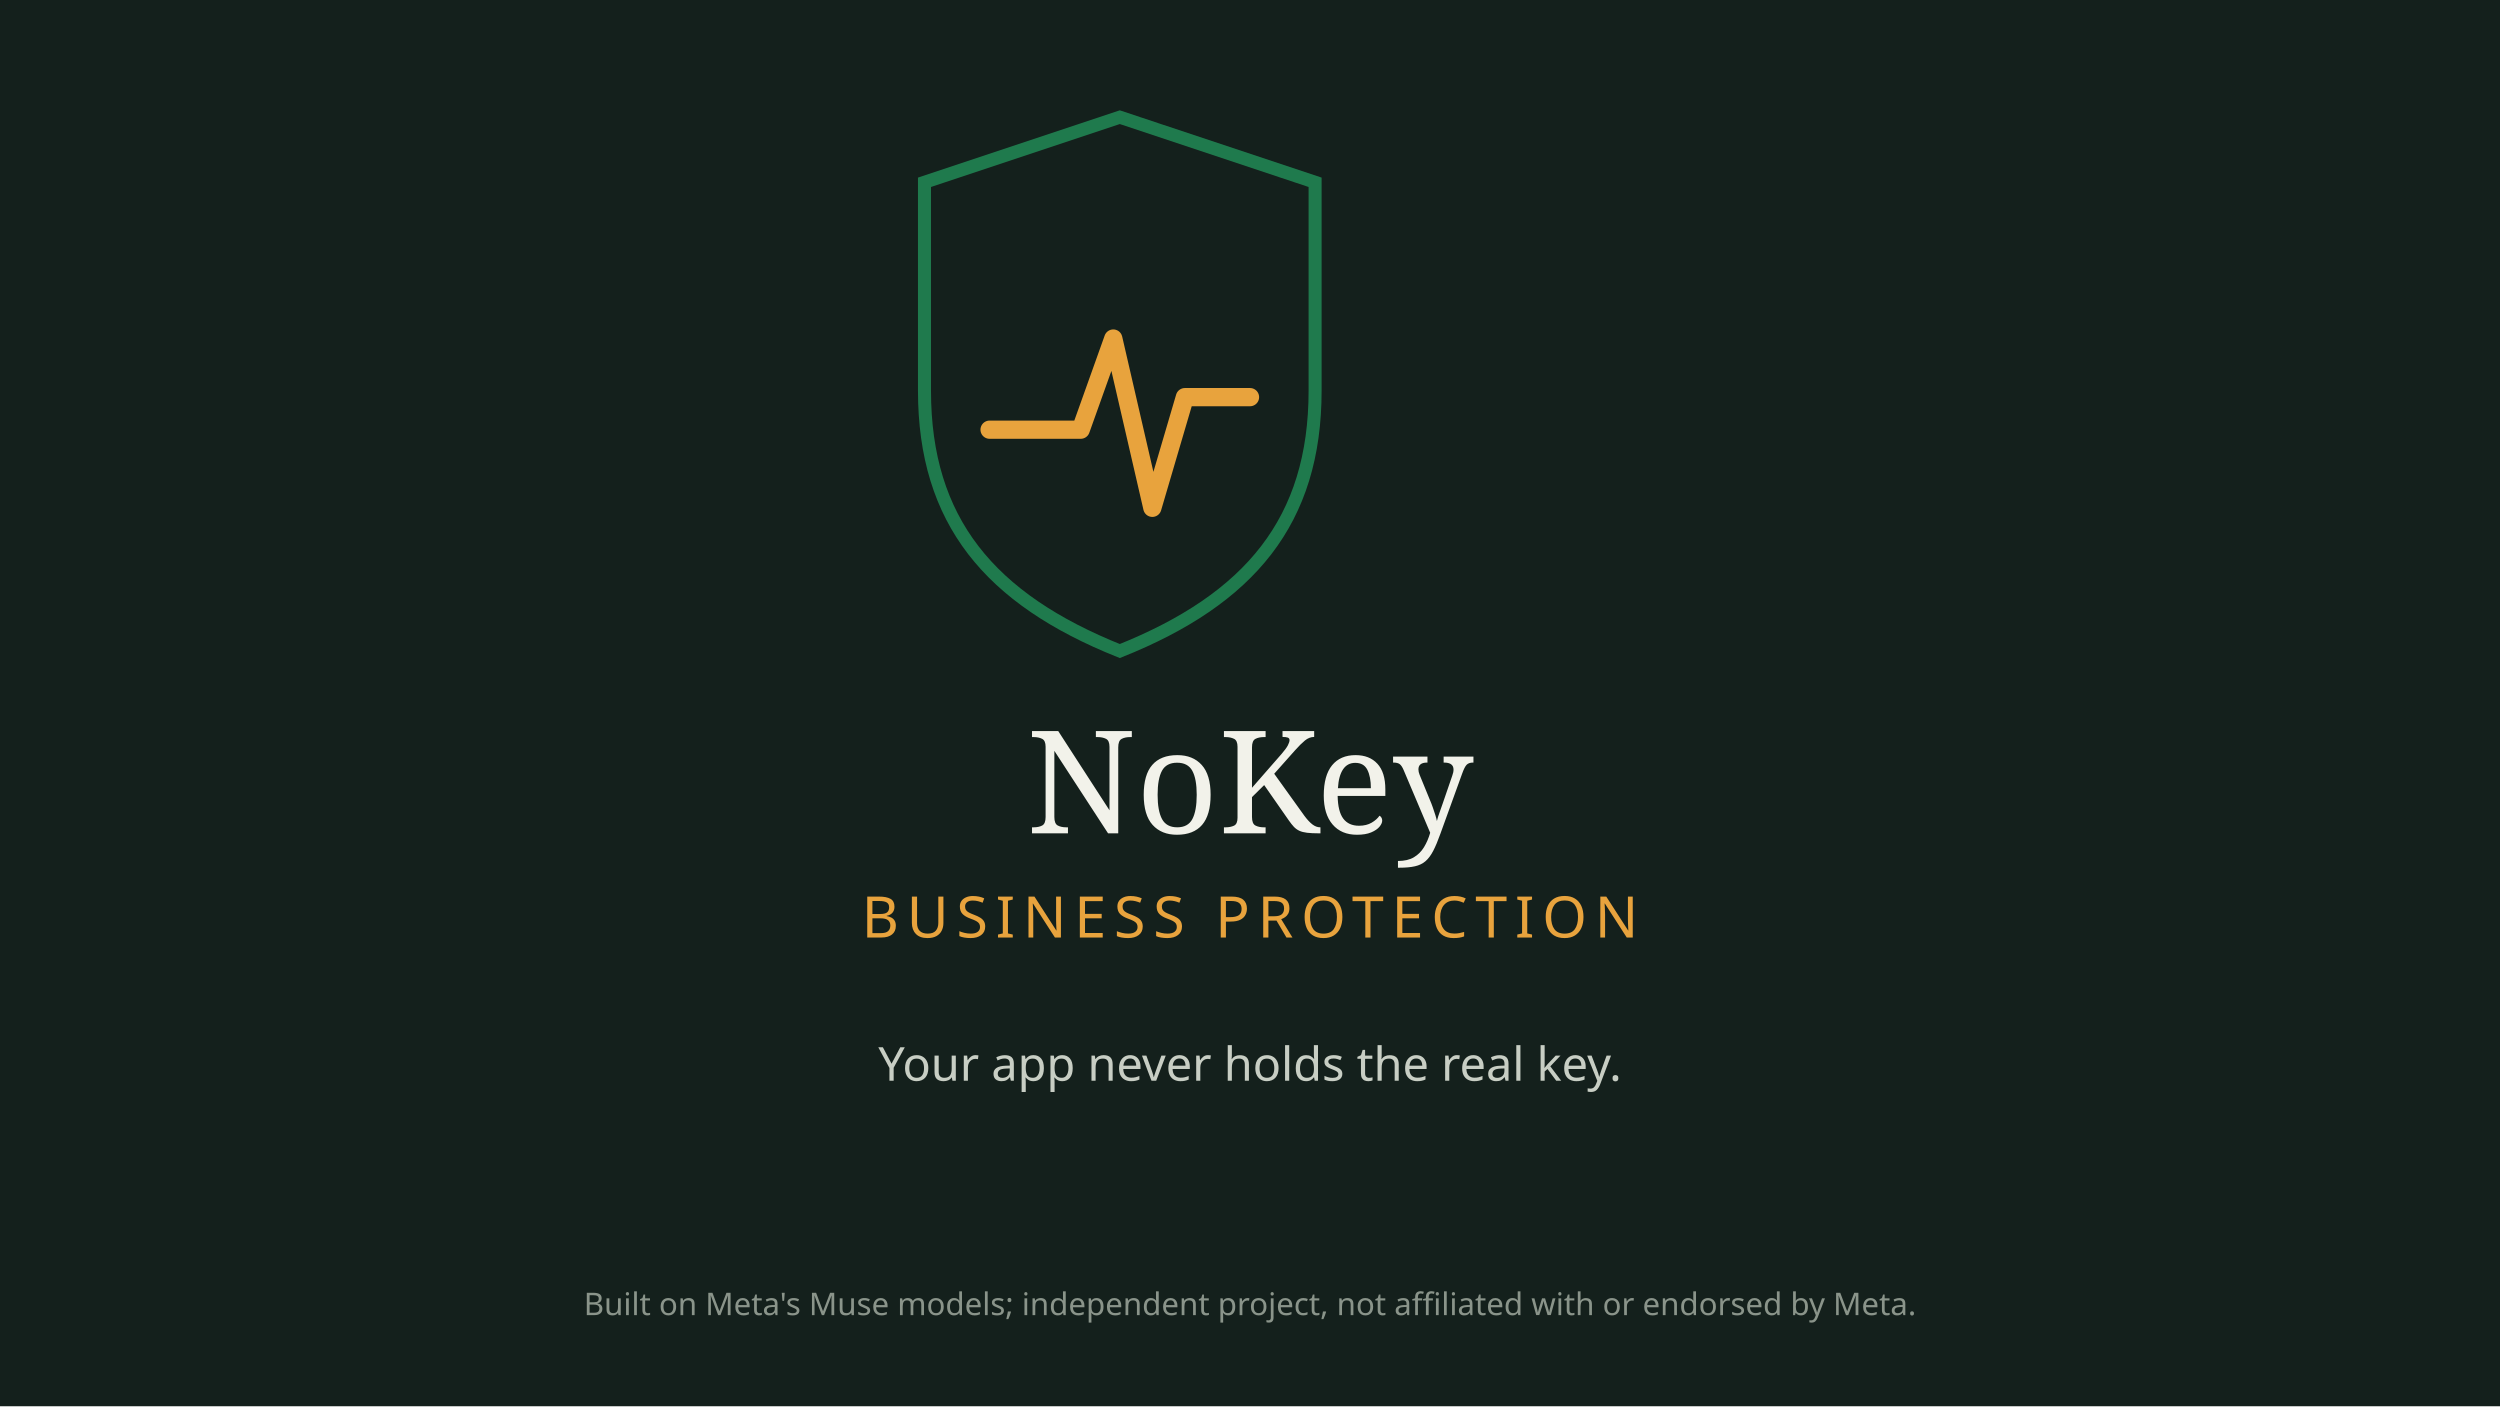
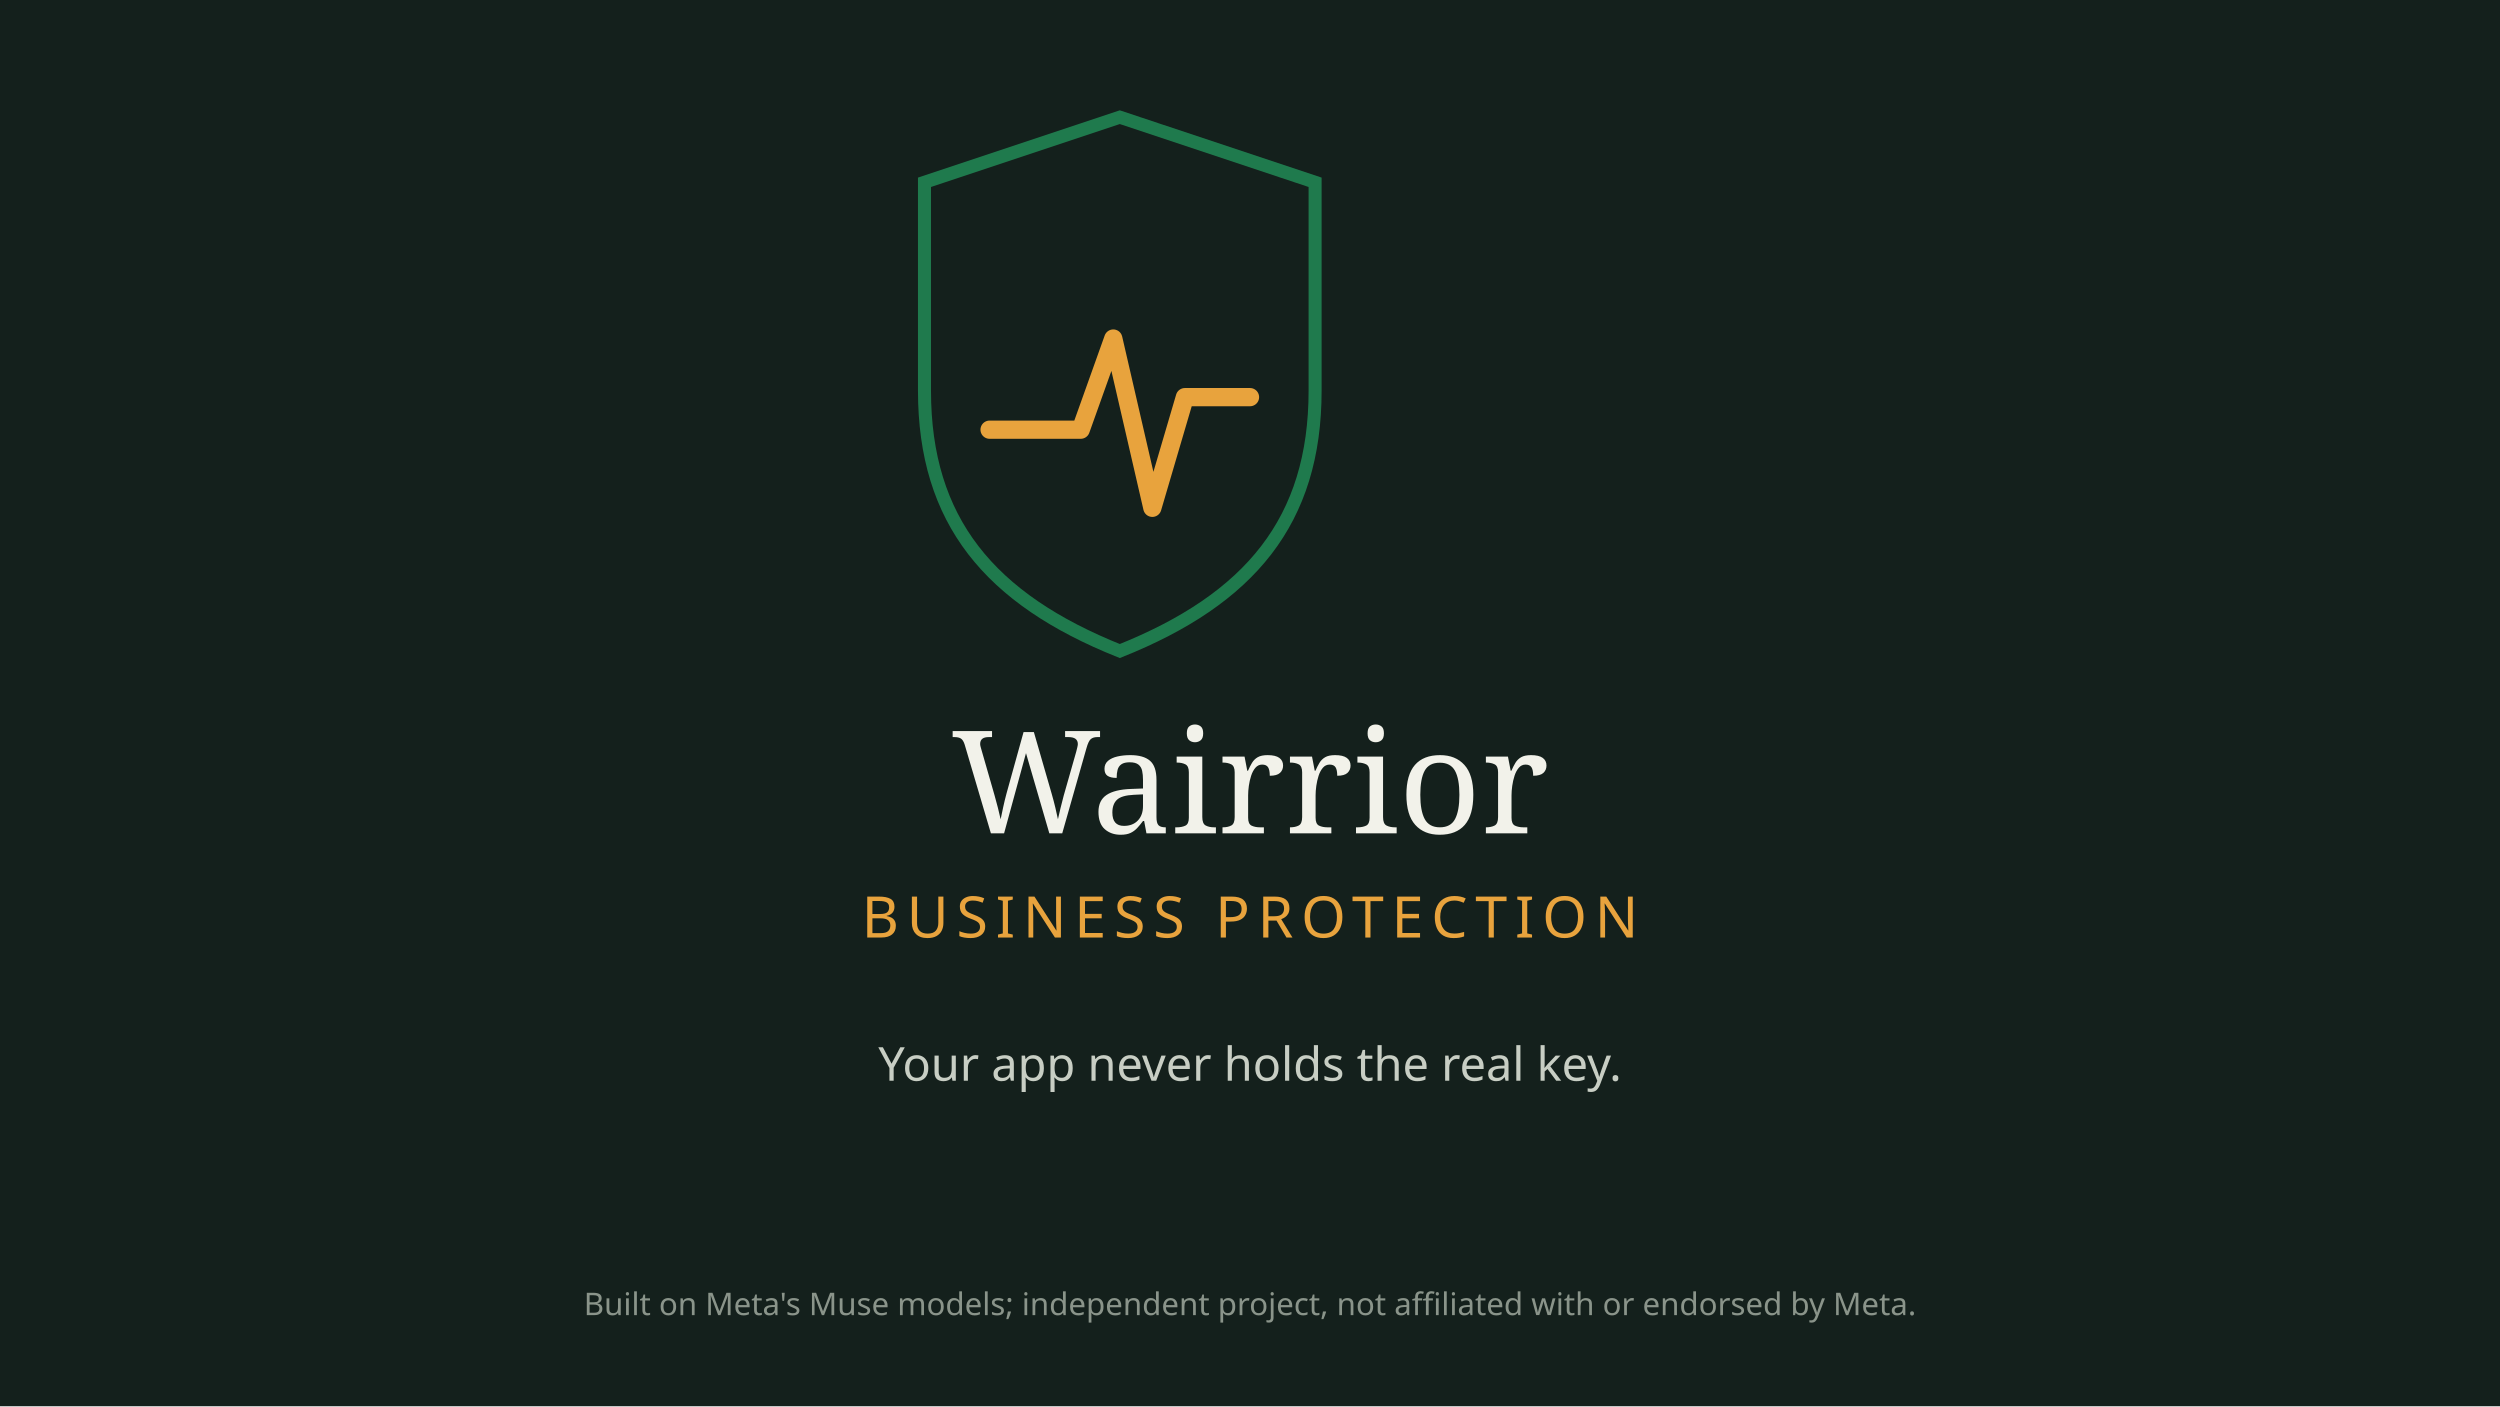
- <svg xmlns="http://www.w3.org/2000/svg" viewBox="0 0 1920 1080" role="img" aria-label="NoKey cover">
+ <svg xmlns="http://www.w3.org/2000/svg" viewBox="0 0 1920 1080" role="img" aria-label="Wairrior cover">
  <rect width="1920" height="1080" fill="#14201C" />
  <path d="M860 90 L1010 140 V300 C1010 400 960 460 860 500 C760 460 710 400 710 300 V140 Z" fill="none" stroke="#1F7A4D" stroke-width="10" />
  <path d="M760 330 L830 330 L855 260 L885 390 L910 305 L960 305" fill="none" stroke="#E8A33D" stroke-width="14" stroke-linecap="round" stroke-linejoin="round" />
-   <text x="960" y="640" font-family="Georgia,serif" font-size="110" fill="#F2F2EA" text-anchor="middle">NoKey</text>
+   <text x="960" y="640" font-family="Georgia,serif" font-size="110" fill="#F2F2EA" text-anchor="middle">Wairrior</text>
  <text x="960" y="720" font-family="system-ui,sans-serif" font-size="44" letter-spacing="6" fill="#E8A33D" text-anchor="middle">BUSINESS PROTECTION</text>
  <text x="960" y="830" font-family="system-ui,sans-serif" font-size="36" fill="#C8CEC4" text-anchor="middle">Your app never holds the real key.</text>
  <text x="960" y="1010" font-family="system-ui,sans-serif" font-size="24" fill="#8A948A" text-anchor="middle">Built on Meta's Muse models; independent project, not affiliated with or endorsed by Meta.</text>
</svg>
